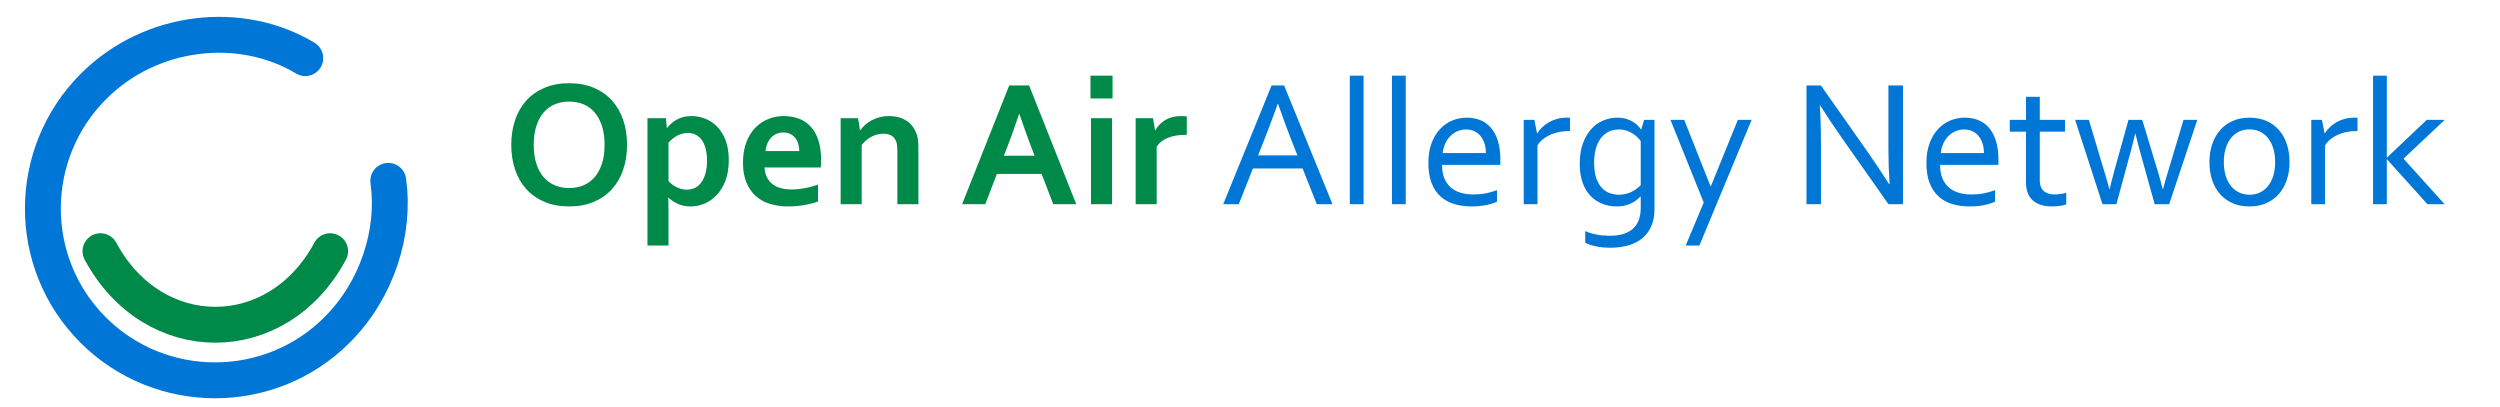
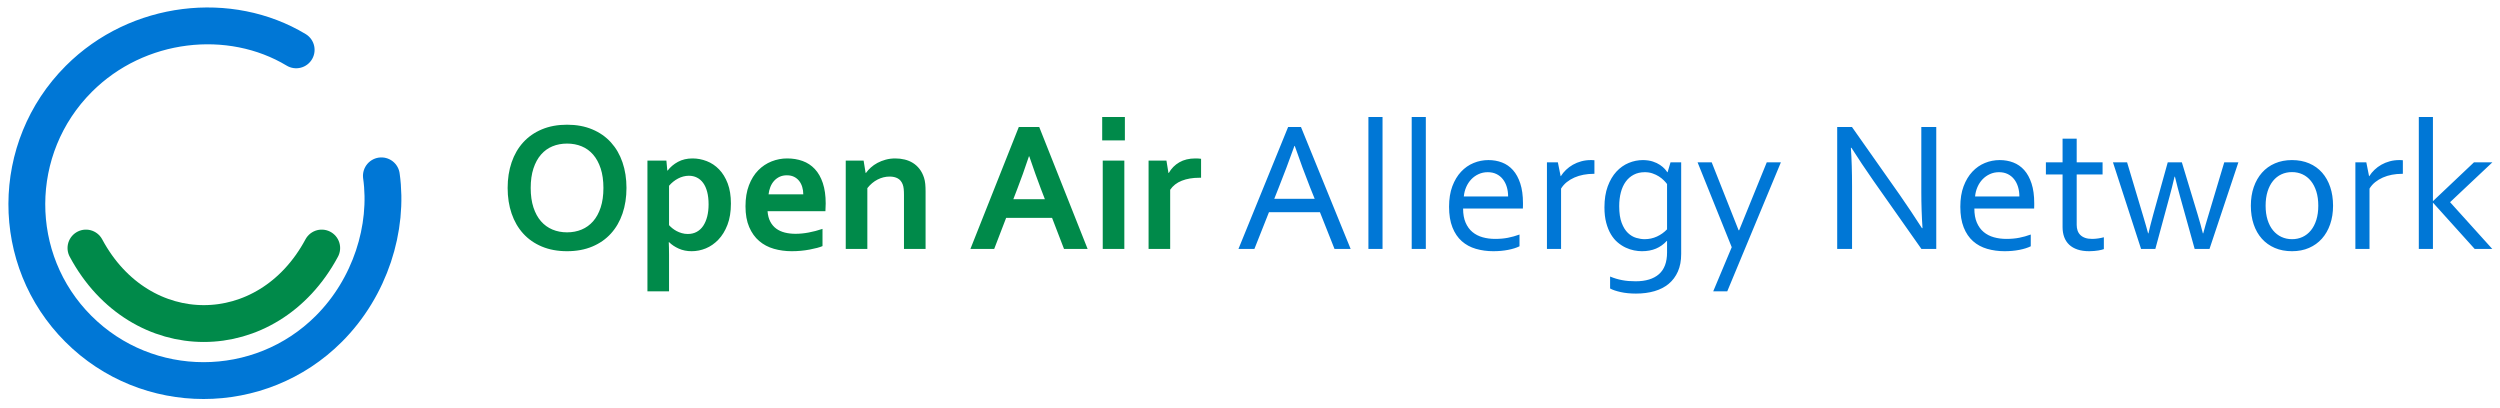
- <svg xmlns="http://www.w3.org/2000/svg" width="1045" height="170" viewBox="50 53 1045 170" role="img" aria-labelledby="title desc">
-   <path d="M 177.6 77.3 C 150.7 61.1 113.1 65.1 89.1 89.1 C 61 117.2 60.8 162.8 88.9 190.9 C 117 219 162.8 219 190.9 190.9 C 207.8 174 215.3 149.8 212.3 128.6" fill="none" stroke="#0077D6" stroke-width="15" stroke-linecap="round" stroke-linejoin="round" />
-   <path d="M 92 158 C 114 199 166 199 188 158" fill="none" stroke="#008A4A" stroke-width="15" stroke-linecap="round" stroke-linejoin="round" />
-   <path d="M 302.713 113.537 C 302.713 110.519 302.342 107.878 301.6 105.614 C 300.857 103.351 299.831 101.464 298.52 99.955 C 297.208 98.446 295.65 97.32 293.844 96.578 C 292.038 95.836 290.059 95.465 287.906 95.465 C 285.754 95.465 283.775 95.836 281.969 96.578 C 280.163 97.32 278.604 98.446 277.293 99.955 C 275.982 101.464 274.955 103.351 274.213 105.614 C 273.471 107.878 273.1 110.519 273.1 113.537 C 273.1 116.555 273.471 119.196 274.213 121.46 C 274.955 123.724 275.982 125.604 277.293 127.101 C 278.604 128.597 280.163 129.723 281.969 130.478 C 283.775 131.232 285.754 131.609 287.906 131.609 C 290.059 131.609 292.038 131.232 293.844 130.478 C 295.65 129.723 297.208 128.597 298.52 127.101 C 299.831 125.604 300.857 123.724 301.6 121.46 C 302.342 119.196 302.713 116.555 302.713 113.537 Z M 312.102 113.537 C 312.102 117.322 311.564 120.792 310.487 123.946 C 309.411 127.101 307.84 129.816 305.774 132.092 C 303.709 134.368 301.173 136.137 298.167 137.398 C 295.161 138.66 291.741 139.291 287.906 139.291 C 284.072 139.291 280.651 138.66 277.646 137.398 C 274.64 136.137 272.104 134.368 270.038 132.092 C 267.972 129.816 266.401 127.101 265.325 123.946 C 264.249 120.792 263.711 117.322 263.711 113.537 C 263.711 109.752 264.249 106.282 265.325 103.128 C 266.401 99.974 267.972 97.258 270.038 94.982 C 272.104 92.706 274.64 90.938 277.646 89.676 C 280.651 88.414 284.072 87.783 287.906 87.783 C 291.741 87.783 295.161 88.414 298.167 89.676 C 301.173 90.938 303.709 92.706 305.774 94.982 C 307.84 97.258 309.411 99.974 310.487 103.128 C 311.564 106.282 312.102 109.752 312.102 113.537 Z M 337.484 108.565 C 335.951 108.589 334.491 108.967 333.106 109.696 C 331.72 110.426 330.496 111.41 329.432 112.647 L 329.432 128.678 C 329.803 129.098 330.248 129.519 330.768 129.94 C 331.287 130.36 331.869 130.744 332.512 131.09 C 333.155 131.436 333.866 131.721 334.646 131.943 C 335.425 132.166 336.235 132.277 337.076 132.277 C 338.437 132.277 339.649 131.987 340.713 131.405 C 341.777 130.824 342.661 130.001 343.366 128.938 C 344.071 127.874 344.609 126.606 344.981 125.134 C 345.352 123.662 345.537 122.023 345.537 120.217 C 345.537 118.287 345.345 116.593 344.962 115.133 C 344.579 113.673 344.034 112.461 343.329 111.496 C 342.624 110.531 341.777 109.801 340.787 109.307 C 339.798 108.812 338.697 108.565 337.484 108.565 Z M 338.635 139.291 C 336.705 139.291 334.955 138.939 333.384 138.233 C 331.813 137.528 330.508 136.656 329.469 135.617 L 329.32 135.617 C 329.345 136.112 329.37 136.811 329.395 137.714 C 329.419 138.617 329.432 139.6 329.432 140.664 L 329.432 155.619 L 320.637 155.619 L 320.637 102.404 L 328.356 102.404 L 328.727 106.449 L 328.875 106.449 C 329.964 105.014 331.361 103.833 333.068 102.905 C 334.775 101.978 336.755 101.514 339.006 101.514 C 340.96 101.514 342.884 101.879 344.776 102.608 C 346.669 103.338 348.345 104.458 349.805 105.967 C 351.264 107.476 352.433 109.381 353.312 111.682 C 354.19 113.982 354.629 116.716 354.629 119.883 C 354.629 123.223 354.159 126.111 353.219 128.548 C 352.279 130.985 351.042 133.001 349.508 134.597 C 347.974 136.192 346.273 137.374 344.405 138.141 C 342.537 138.908 340.614 139.291 338.635 139.291 Z M 380.94 132.203 C 382.647 132.203 384.428 132.03 386.283 131.684 C 388.139 131.337 390.019 130.843 391.924 130.199 L 391.924 137.213 C 390.786 137.708 389.042 138.178 386.691 138.623 C 384.341 139.068 381.904 139.291 379.381 139.291 C 376.833 139.291 374.414 138.963 372.126 138.308 C 369.838 137.652 367.84 136.594 366.133 135.135 C 364.426 133.675 363.071 131.783 362.069 129.457 C 361.067 127.132 360.566 124.311 360.566 120.996 C 360.566 117.731 361.037 114.873 361.977 112.424 C 362.917 109.975 364.178 107.946 365.762 106.338 C 367.345 104.73 369.157 103.524 371.198 102.72 C 373.239 101.916 375.348 101.514 377.525 101.514 C 379.801 101.514 381.898 101.86 383.815 102.553 C 385.733 103.245 387.39 104.334 388.788 105.818 C 390.186 107.303 391.274 109.214 392.054 111.552 C 392.833 113.89 393.223 116.654 393.223 119.846 C 393.198 121.083 393.161 122.134 393.111 123 L 369.547 123 C 369.671 124.658 370.042 126.074 370.66 127.249 C 371.279 128.424 372.089 129.377 373.091 130.106 C 374.093 130.836 375.262 131.368 376.598 131.702 C 377.934 132.036 379.381 132.203 380.94 132.203 Z M 377.414 108.379 C 376.301 108.379 375.311 108.583 374.445 108.991 C 373.579 109.399 372.831 109.956 372.2 110.661 C 371.569 111.366 371.068 112.189 370.697 113.129 C 370.326 114.069 370.079 115.071 369.955 116.135 L 384.094 116.135 C 384.094 115.071 383.952 114.069 383.667 113.129 C 383.383 112.189 382.962 111.366 382.405 110.661 C 381.849 109.956 381.156 109.399 380.327 108.991 C 379.498 108.583 378.527 108.379 377.414 108.379 Z M 409.477 107.414 L 409.625 107.414 C 410.145 106.672 410.8 105.942 411.592 105.225 C 412.384 104.507 413.287 103.876 414.301 103.332 C 415.315 102.788 416.435 102.349 417.659 102.015 C 418.884 101.681 420.189 101.514 421.574 101.514 C 422.885 101.514 424.153 101.662 425.378 101.959 C 426.603 102.256 427.722 102.72 428.736 103.351 C 429.751 103.981 430.648 104.798 431.427 105.8 C 432.206 106.802 432.818 107.995 433.264 109.381 C 433.511 110.148 433.678 110.983 433.765 111.886 C 433.851 112.789 433.895 113.834 433.895 115.022 L 433.895 138.363 L 425.1 138.363 L 425.1 116.395 C 425.1 115.43 425.063 114.601 424.988 113.908 C 424.914 113.216 424.778 112.609 424.58 112.09 C 424.135 110.952 423.461 110.135 422.558 109.641 C 421.655 109.146 420.56 108.898 419.273 108.898 C 417.566 108.898 415.927 109.301 414.356 110.105 C 412.786 110.909 411.394 112.078 410.182 113.611 L 410.182 138.363 L 401.387 138.363 L 401.387 102.404 L 408.66 102.404 Z M 485.4 125.709 L 466.702 125.709 L 461.838 138.363 L 452.152 138.363 L 471.857 88.711 L 480.17 88.711 L 499.875 138.363 L 490.264 138.363 Z M 475.977 100.66 C 474.241 105.854 472.692 110.195 471.331 113.683 L 469.634 118.102 L 482.468 118.102 L 480.771 113.683 C 479.425 110.164 477.877 105.823 476.125 100.66 Z M 506.035 102.404 L 514.83 102.404 L 514.83 138.363 L 506.035 138.363 Z M 505.813 84.629 L 515.053 84.629 L 515.053 94.166 L 505.813 94.166 Z M 546.076 109.381 L 545.334 109.381 C 542.637 109.381 540.269 109.783 538.228 110.587 C 536.187 111.391 534.609 112.622 533.496 114.279 L 533.496 138.363 L 524.701 138.363 L 524.701 102.404 L 531.975 102.404 L 532.791 107.414 L 532.94 107.414 C 533.979 105.583 535.407 104.142 537.226 103.091 C 539.044 102.039 541.227 101.514 543.775 101.514 C 544.666 101.514 545.433 101.563 546.076 101.662 Z" fill="#008A4A" fill-rule="nonzero" />
-   <path d="M 561.299 138.363 L 581.523 88.711 L 586.756 88.711 L 606.981 138.363 L 600.412 138.363 L 594.483 123.408 L 573.722 123.408 L 567.793 138.363 Z M 584.084 96.43 C 581.869 102.61 579.754 108.225 577.738 113.277 L 575.882 117.953 L 592.339 117.953 L 590.456 113.281 C 588.419 108.139 586.344 102.522 584.232 96.43 Z M 614.217 138.363 L 614.217 84.629 L 619.969 84.629 L 619.969 138.363 Z M 631.844 138.363 L 631.844 84.629 L 637.596 84.629 L 637.596 138.363 Z M 662.802 107.117 C 661.474 107.117 660.241 107.377 659.101 107.897 C 657.961 108.416 656.966 109.121 656.114 110.012 C 655.262 110.902 654.573 111.948 654.047 113.148 C 653.521 114.347 653.196 115.628 653.07 116.988 L 671.106 116.988 C 671.106 115.603 670.924 114.31 670.561 113.11 C 670.198 111.911 669.665 110.865 668.964 109.975 C 668.263 109.084 667.398 108.385 666.371 107.878 C 665.344 107.371 664.154 107.117 662.802 107.117 Z M 665.836 134.281 C 667.741 134.281 669.479 134.127 671.05 133.817 C 672.621 133.508 674.186 133.069 675.744 132.5 L 675.744 137.287 C 674.482 137.906 672.924 138.394 671.068 138.753 C 669.213 139.112 667.221 139.291 665.094 139.291 C 662.57 139.291 660.202 138.969 657.987 138.326 C 655.773 137.683 653.856 136.644 652.237 135.209 C 650.618 133.774 649.35 131.9 648.434 129.587 C 647.517 127.274 647.059 124.484 647.059 121.219 C 647.059 118.003 647.503 115.213 648.391 112.851 C 649.28 110.488 650.464 108.515 651.945 106.932 C 653.426 105.348 655.129 104.161 657.054 103.369 C 658.978 102.578 660.99 102.182 663.088 102.182 C 665.062 102.182 666.906 102.509 668.622 103.165 C 670.337 103.821 671.824 104.854 673.082 106.264 C 674.341 107.674 675.334 109.492 676.062 111.719 C 676.79 113.945 677.154 116.617 677.154 119.734 C 677.154 120.031 677.154 120.285 677.154 120.495 C 677.154 120.705 677.142 121.182 677.117 121.924 L 652.773 121.924 C 652.773 124.175 653.114 126.086 653.794 127.657 C 654.474 129.228 655.402 130.502 656.577 131.48 C 657.752 132.457 659.132 133.168 660.715 133.613 C 662.298 134.059 664.005 134.281 665.836 134.281 Z M 706.248 107.785 L 705.803 107.785 C 704.442 107.785 703.106 107.909 701.795 108.156 C 700.484 108.404 699.253 108.781 698.103 109.288 C 696.952 109.795 695.913 110.42 694.985 111.162 C 694.058 111.904 693.285 112.783 692.666 113.797 L 692.666 138.363 L 686.914 138.363 L 686.914 103.109 L 691.367 103.109 L 692.481 108.713 L 692.592 108.713 C 693.161 107.798 693.86 106.944 694.689 106.152 C 695.517 105.361 696.451 104.668 697.49 104.074 C 698.529 103.481 699.667 103.017 700.904 102.683 C 702.141 102.349 703.44 102.182 704.801 102.182 C 705.048 102.182 705.302 102.188 705.562 102.2 C 705.821 102.213 706.05 102.231 706.248 102.256 Z M 716.342 120.959 C 716.342 123.73 716.676 125.994 717.344 127.75 C 718.012 129.507 718.859 130.873 719.886 131.851 C 720.912 132.828 722.032 133.496 723.244 133.855 C 724.456 134.213 725.607 134.393 726.695 134.393 C 728.477 134.393 730.147 134.034 731.705 133.316 C 733.264 132.599 734.637 131.622 735.824 130.385 L 735.824 111.941 C 735.503 111.496 735.057 110.989 734.488 110.42 C 733.919 109.851 733.258 109.325 732.503 108.843 C 731.748 108.36 730.889 107.952 729.924 107.618 C 728.959 107.284 727.908 107.117 726.77 107.117 C 725.063 107.117 723.56 107.457 722.261 108.138 C 720.962 108.818 719.873 109.764 718.995 110.977 C 718.117 112.189 717.455 113.642 717.01 115.337 C 716.565 117.032 716.342 118.906 716.342 120.959 Z M 726.027 102.182 C 727.561 102.206 728.897 102.404 730.035 102.775 C 731.173 103.147 732.15 103.61 732.967 104.167 C 733.783 104.724 734.433 105.274 734.915 105.818 C 735.398 106.363 735.725 106.796 735.898 107.117 L 736.047 107.117 L 737.234 103.109 L 741.576 103.109 L 741.576 140.441 C 741.576 143.163 741.131 145.532 740.24 147.548 C 739.35 149.564 738.1 151.24 736.492 152.576 C 734.884 153.912 732.948 154.908 730.685 155.564 C 728.421 156.219 725.916 156.547 723.17 156.547 C 720.844 156.547 718.766 156.343 716.936 155.935 C 715.105 155.526 713.67 155.038 712.631 154.469 L 712.631 149.607 C 713.472 149.954 714.288 150.245 715.08 150.48 C 715.872 150.715 716.688 150.912 717.529 151.073 C 718.37 151.234 719.23 151.352 720.108 151.426 C 720.987 151.5 721.958 151.537 723.022 151.537 C 727.153 151.537 730.32 150.572 732.522 148.643 C 734.723 146.713 735.824 143.769 735.824 139.811 L 735.824 135.098 L 735.713 135.098 C 734.451 136.483 732.985 137.528 731.315 138.233 C 729.646 138.939 727.734 139.291 725.582 139.291 C 724.593 139.291 723.529 139.18 722.391 138.957 C 721.253 138.734 720.115 138.357 718.977 137.825 C 717.839 137.293 716.75 136.588 715.711 135.71 C 714.672 134.832 713.757 133.731 712.965 132.407 C 712.173 131.084 711.536 129.519 711.054 127.713 C 710.571 125.907 710.33 123.816 710.33 121.441 C 710.33 118.151 710.775 115.3 711.666 112.888 C 712.557 110.476 713.732 108.478 715.191 106.895 C 716.651 105.311 718.321 104.13 720.201 103.351 C 722.081 102.571 724.023 102.182 726.027 102.182 Z M 748.256 103.109 L 754.008 103.109 L 764.957 130.756 L 765.183 130.756 L 776.422 103.109 L 782.174 103.109 L 760.343 155.619 L 754.628 155.619 L 762.161 137.658 Z M 830.602 116.395 C 833.645 120.773 836.65 125.276 839.619 129.902 L 839.842 129.902 C 839.52 125.078 839.359 120.155 839.359 115.133 L 839.359 88.711 L 845.445 88.711 L 845.445 138.363 L 839.397 138.363 L 819.914 110.68 C 816.55 105.856 813.544 101.353 810.897 97.172 L 810.674 97.172 C 810.995 101.699 811.156 106.981 811.156 113.018 L 811.156 138.363 L 805.107 138.363 L 805.107 88.711 L 811.119 88.711 Z M 870.985 107.117 C 869.658 107.117 868.424 107.377 867.285 107.897 C 866.145 108.416 865.149 109.121 864.298 110.012 C 863.446 110.902 862.757 111.948 862.231 113.148 C 861.705 114.347 861.379 115.628 861.254 116.988 L 879.289 116.988 C 879.289 115.603 879.108 114.31 878.744 113.11 C 878.381 111.911 877.849 110.865 877.148 109.975 C 876.446 109.084 875.582 108.385 874.555 107.878 C 873.528 107.371 872.338 107.117 870.985 107.117 Z M 874.02 134.281 C 875.925 134.281 877.662 134.127 879.233 133.817 C 880.804 133.508 882.369 133.069 883.928 132.5 L 883.928 137.287 C 882.666 137.906 881.107 138.394 879.252 138.753 C 877.397 139.112 875.405 139.291 873.277 139.291 C 870.754 139.291 868.385 138.969 866.171 138.326 C 863.957 137.683 862.04 136.644 860.421 135.209 C 858.802 133.774 857.534 131.9 856.617 129.587 C 855.701 127.274 855.242 124.484 855.242 121.219 C 855.242 118.003 855.687 115.213 856.575 112.851 C 857.463 110.488 858.648 108.515 860.129 106.932 C 861.609 105.348 863.312 104.161 865.237 103.369 C 867.162 102.578 869.173 102.182 871.271 102.182 C 873.245 102.182 875.09 102.509 876.805 103.165 C 878.52 103.821 880.007 104.854 881.266 106.264 C 882.524 107.674 883.518 109.492 884.246 111.719 C 884.974 113.945 885.338 116.617 885.338 119.734 C 885.338 120.031 885.338 120.285 885.338 120.495 C 885.338 120.705 885.326 121.182 885.301 121.924 L 860.957 121.924 C 860.957 124.175 861.297 126.086 861.978 127.657 C 862.658 129.228 863.586 130.502 864.761 131.48 C 865.936 132.457 867.315 133.168 868.898 133.613 C 870.482 134.059 872.189 134.281 874.02 134.281 Z M 913.69 138.438 C 913.195 138.635 912.44 138.821 911.426 138.994 C 910.411 139.167 909.199 139.266 907.789 139.291 C 905.934 139.291 904.326 139.062 902.965 138.605 C 901.604 138.147 900.472 137.491 899.569 136.638 C 898.666 135.784 897.992 134.751 897.547 133.539 C 897.102 132.327 896.879 130.979 896.879 129.494 L 896.879 108.045 L 890.088 108.045 L 890.088 103.109 L 896.879 103.109 L 896.879 93.461 L 902.631 93.461 L 902.631 103.109 L 913.17 103.109 L 913.17 108.045 L 902.631 108.045 L 902.631 128.604 C 902.631 129.42 902.748 130.175 902.983 130.867 C 903.218 131.56 903.59 132.16 904.097 132.667 C 904.604 133.174 905.253 133.57 906.045 133.855 C 906.837 134.139 907.789 134.281 908.902 134.281 C 909.669 134.281 910.48 134.219 911.333 134.096 C 912.187 133.972 912.972 133.811 913.69 133.613 Z M 942.48 108.936 C 941.724 112.176 941.017 114.972 940.36 117.322 L 934.656 138.363 L 928.843 138.363 L 917.4 103.109 L 923.152 103.109 L 929.722 125.078 C 930.593 127.973 931.253 130.286 931.701 132.018 L 931.849 132.018 C 932.244 130.236 932.899 127.663 933.813 124.299 L 939.703 103.109 L 945.455 103.109 L 951.87 124.299 C 952.731 127.169 953.444 129.742 954.009 132.018 L 954.158 132.018 C 954.756 129.742 955.416 127.428 956.137 125.078 L 962.711 103.109 L 968.463 103.109 L 956.71 138.363 L 950.666 138.363 L 944.808 117.322 C 944.107 114.824 943.381 112.028 942.63 108.936 Z M 1001.008 120.773 C 1001.008 118.596 1000.742 116.661 1000.21 114.966 C 999.678 113.271 998.936 111.836 997.983 110.661 C 997.031 109.486 995.899 108.595 994.588 107.989 C 993.277 107.383 991.842 107.08 990.283 107.08 C 988.725 107.08 987.29 107.383 985.979 107.989 C 984.667 108.595 983.536 109.486 982.583 110.661 C 981.631 111.836 980.888 113.271 980.356 114.966 C 979.825 116.661 979.559 118.596 979.559 120.773 C 979.559 122.926 979.825 124.849 980.356 126.544 C 980.888 128.239 981.637 129.667 982.602 130.83 C 983.566 131.993 984.704 132.877 986.016 133.483 C 987.327 134.09 988.762 134.393 990.32 134.393 C 991.879 134.393 993.308 134.09 994.606 133.483 C 995.905 132.877 997.031 131.993 997.983 130.83 C 998.936 129.667 999.678 128.239 1000.21 126.544 C 1000.742 124.849 1001.008 122.926 1001.008 120.773 Z M 1007.02 120.773 C 1007.02 123.544 1006.624 126.068 1005.832 128.344 C 1005.04 130.62 1003.921 132.568 1002.474 134.189 C 1001.026 135.809 999.276 137.065 997.223 137.955 C 995.169 138.846 992.869 139.291 990.32 139.291 C 987.698 139.291 985.354 138.846 983.288 137.955 C 981.222 137.065 979.466 135.809 978.019 134.189 C 976.571 132.568 975.464 130.62 974.697 128.344 C 973.93 126.068 973.547 123.544 973.547 120.773 C 973.547 117.978 973.943 115.442 974.734 113.166 C 975.526 110.89 976.646 108.936 978.093 107.303 C 979.54 105.67 981.297 104.408 983.362 103.518 C 985.428 102.627 987.735 102.182 990.283 102.182 C 992.881 102.182 995.219 102.627 997.297 103.518 C 999.375 104.408 1001.132 105.67 1002.566 107.303 C 1004.001 108.936 1005.102 110.89 1005.869 113.166 C 1006.636 115.442 1007.02 117.978 1007.02 120.773 Z M 1035.445 107.785 L 1035 107.785 C 1033.639 107.785 1032.303 107.909 1030.992 108.156 C 1029.681 108.404 1028.45 108.781 1027.3 109.288 C 1026.149 109.795 1025.11 110.42 1024.183 111.162 C 1023.255 111.904 1022.482 112.783 1021.863 113.797 L 1021.863 138.363 L 1016.111 138.363 L 1016.111 103.109 L 1020.564 103.109 L 1021.678 108.713 L 1021.789 108.713 C 1022.358 107.798 1023.057 106.944 1023.886 106.152 C 1024.714 105.361 1025.648 104.668 1026.688 104.074 C 1027.727 103.481 1028.865 103.017 1030.102 102.683 C 1031.339 102.349 1032.637 102.182 1033.998 102.182 C 1034.245 102.182 1034.499 102.188 1034.759 102.2 C 1035.019 102.213 1035.247 102.231 1035.445 102.256 Z M 1064.391 103.109 L 1071.887 103.109 L 1054.668 119.326 L 1071.85 138.363 L 1064.688 138.363 L 1047.766 119.586 L 1047.691 119.586 L 1047.691 138.363 L 1041.939 138.363 L 1041.939 84.629 L 1047.691 84.629 L 1047.691 118.844 L 1047.766 118.844 Z" fill="#0077D6" fill-rule="nonzero" />
+ <svg xmlns="http://www.w3.org/2000/svg" width="1018" height="166" viewBox="77 57 1018 166" role="img" aria-labelledby="title desc">
+   <g transform="translate(20 0)">
+     <path d="M 177.6 77.3 C 150.7 61.1 113.1 65.1 89.1 89.1 C 61 117.2 60.8 162.8 88.9 190.9 C 117 219 162.8 219 190.9 190.9 C 207.8 174 215.3 149.8 212.3 128.6" fill="none" stroke="#0077D6" stroke-width="15" stroke-linecap="round" stroke-linejoin="round" />
+     <path d="M 92 158 C 114 199 166 199 188 158" fill="none" stroke="#008A4A" stroke-width="15" stroke-linecap="round" stroke-linejoin="round" />
+     <path d="M 302.713 133.537 C 302.713 130.519 302.342 127.878 301.6 125.614 C 300.857 123.351 299.831 121.464 298.52 119.955 C 297.208 118.446 295.65 117.32 293.844 116.578 C 292.038 115.836 290.059 115.465 287.906 115.465 C 285.754 115.465 283.775 115.836 281.969 116.578 C 280.163 117.32 278.604 118.446 277.293 119.955 C 275.982 121.464 274.955 123.351 274.213 125.614 C 273.471 127.878 273.1 130.519 273.1 133.537 C 273.1 136.555 273.471 139.196 274.213 141.46 C 274.955 143.724 275.982 145.604 277.293 147.101 C 278.604 148.597 280.163 149.723 281.969 150.478 C 283.775 151.232 285.754 151.609 287.906 151.609 C 290.059 151.609 292.038 151.232 293.844 150.478 C 295.65 149.723 297.208 148.597 298.52 147.101 C 299.831 145.604 300.857 143.724 301.6 141.46 C 302.342 139.196 302.713 136.555 302.713 133.537 Z M 312.102 133.537 C 312.102 137.322 311.564 140.792 310.487 143.946 C 309.411 147.101 307.84 149.816 305.774 152.092 C 303.709 154.368 301.173 156.137 298.167 157.398 C 295.161 158.66 291.741 159.291 287.906 159.291 C 284.072 159.291 280.651 158.66 277.646 157.398 C 274.64 156.137 272.104 154.368 270.038 152.092 C 267.972 149.816 266.401 147.101 265.325 143.946 C 264.249 140.792 263.711 137.322 263.711 133.537 C 263.711 129.752 264.249 126.282 265.325 123.128 C 266.401 119.974 267.972 117.259 270.038 114.982 C 272.104 112.706 274.64 110.938 277.646 109.676 C 280.651 108.414 284.072 107.783 287.906 107.783 C 291.741 107.783 295.161 108.414 298.167 109.676 C 301.173 110.938 303.709 112.706 305.774 114.982 C 307.84 117.259 309.411 119.974 310.487 123.128 C 311.564 126.282 312.102 129.752 312.102 133.537 Z M 337.484 128.565 C 335.951 128.589 334.491 128.967 333.106 129.696 C 331.72 130.426 330.496 131.41 329.432 132.647 L 329.432 148.678 C 329.803 149.098 330.248 149.519 330.768 149.94 C 331.287 150.36 331.869 150.744 332.512 151.09 C 333.155 151.436 333.866 151.721 334.646 151.943 C 335.425 152.166 336.235 152.277 337.076 152.277 C 338.437 152.277 339.649 151.987 340.713 151.405 C 341.777 150.824 342.661 150.001 343.366 148.938 C 344.071 147.874 344.609 146.606 344.981 145.134 C 345.352 143.662 345.537 142.023 345.537 140.217 C 345.537 138.287 345.345 136.593 344.962 135.133 C 344.579 133.673 344.034 132.461 343.329 131.496 C 342.624 130.531 341.777 129.801 340.787 129.307 C 339.798 128.812 338.697 128.565 337.484 128.565 Z M 338.635 159.291 C 336.705 159.291 334.955 158.939 333.384 158.233 C 331.813 157.528 330.508 156.656 329.469 155.617 L 329.32 155.617 C 329.345 156.112 329.37 156.811 329.395 157.714 C 329.419 158.617 329.432 159.6 329.432 160.664 L 329.432 175.619 L 320.637 175.619 L 320.637 122.404 L 328.356 122.404 L 328.727 126.449 L 328.875 126.449 C 329.964 125.014 331.361 123.833 333.068 122.905 C 334.775 121.978 336.755 121.514 339.006 121.514 C 340.96 121.514 342.884 121.879 344.776 122.608 C 346.669 123.338 348.345 124.458 349.805 125.967 C 351.264 127.476 352.433 129.381 353.312 131.682 C 354.19 133.982 354.629 136.716 354.629 139.883 C 354.629 143.223 354.159 146.111 353.219 148.548 C 352.279 150.985 351.042 153.001 349.508 154.597 C 347.974 156.192 346.273 157.374 344.405 158.141 C 342.537 158.908 340.614 159.291 338.635 159.291 Z M 380.94 152.203 C 382.647 152.203 384.428 152.03 386.283 151.684 C 388.139 151.337 390.019 150.843 391.924 150.199 L 391.924 157.213 C 390.786 157.708 389.042 158.178 386.691 158.623 C 384.341 159.068 381.904 159.291 379.381 159.291 C 376.833 159.291 374.414 158.963 372.126 158.308 C 369.838 157.652 367.84 156.594 366.133 155.135 C 364.426 153.675 363.071 151.783 362.069 149.457 C 361.067 147.132 360.566 144.311 360.566 140.996 C 360.566 137.731 361.037 134.873 361.977 132.424 C 362.917 129.975 364.178 127.946 365.762 126.338 C 367.345 124.73 369.157 123.524 371.198 122.72 C 373.239 121.916 375.348 121.514 377.525 121.514 C 379.801 121.514 381.898 121.86 383.815 122.553 C 385.733 123.245 387.39 124.334 388.788 125.818 C 390.186 127.303 391.274 129.214 392.054 131.552 C 392.833 133.89 393.223 136.654 393.223 139.846 C 393.198 141.083 393.161 142.134 393.111 143 L 369.547 143 C 369.671 144.658 370.042 146.074 370.66 147.249 C 371.279 148.424 372.089 149.377 373.091 150.106 C 374.093 150.836 375.262 151.368 376.598 151.702 C 377.934 152.036 379.381 152.203 380.94 152.203 Z M 377.414 128.379 C 376.301 128.379 375.311 128.583 374.445 128.991 C 373.579 129.399 372.831 129.956 372.2 130.661 C 371.569 131.366 371.068 132.189 370.697 133.129 C 370.326 134.069 370.079 135.071 369.955 136.135 L 384.094 136.135 C 384.094 135.071 383.952 134.069 383.667 133.129 C 383.383 132.189 382.962 131.366 382.405 130.661 C 381.849 129.956 381.156 129.399 380.327 128.991 C 379.498 128.583 378.527 128.379 377.414 128.379 Z M 409.477 127.414 L 409.625 127.414 C 410.145 126.672 410.8 125.942 411.592 125.225 C 412.384 124.507 413.287 123.876 414.301 123.332 C 415.315 122.788 416.435 122.349 417.659 122.015 C 418.884 121.681 420.189 121.514 421.574 121.514 C 422.885 121.514 424.153 121.662 425.378 121.959 C 426.603 122.256 427.722 122.72 428.736 123.351 C 429.751 123.981 430.648 124.798 431.427 125.8 C 432.206 126.802 432.818 127.995 433.264 129.381 C 433.511 130.148 433.678 130.983 433.765 131.886 C 433.851 132.789 433.895 133.834 433.895 135.022 L 433.895 158.363 L 425.1 158.363 L 425.1 136.395 C 425.1 135.43 425.063 134.601 424.988 133.908 C 424.914 133.216 424.778 132.609 424.58 132.09 C 424.135 130.952 423.461 130.135 422.558 129.641 C 421.655 129.146 420.56 128.898 419.273 128.898 C 417.566 128.898 415.927 129.301 414.356 130.105 C 412.786 130.909 411.394 132.078 410.182 133.611 L 410.182 158.363 L 401.387 158.363 L 401.387 122.404 L 408.66 122.404 Z M 485.4 145.709 L 466.702 145.709 L 461.838 158.363 L 452.152 158.363 L 471.857 108.711 L 480.17 108.711 L 499.875 158.363 L 490.264 158.363 Z M 475.977 120.66 C 474.241 125.854 472.692 130.195 471.331 133.683 L 469.634 138.102 L 482.468 138.102 L 480.771 133.683 C 479.425 130.164 477.877 125.823 476.125 120.66 Z M 506.035 122.404 L 514.83 122.404 L 514.83 158.363 L 506.035 158.363 Z M 505.813 104.629 L 515.053 104.629 L 515.053 114.166 L 505.813 114.166 Z M 546.076 129.381 L 545.334 129.381 C 542.637 129.381 540.269 129.783 538.228 130.587 C 536.187 131.391 534.609 132.622 533.496 134.279 L 533.496 158.363 L 524.701 158.363 L 524.701 122.404 L 531.975 122.404 L 532.791 127.414 L 532.94 127.414 C 533.979 125.583 535.407 124.142 537.226 123.091 C 539.044 122.039 541.227 121.514 543.775 121.514 C 544.666 121.514 545.433 121.563 546.076 121.662 Z" fill="#008A4A" fill-rule="nonzero" />
+     <path d="M 561.299 158.363 L 581.523 108.711 L 586.756 108.711 L 606.981 158.363 L 600.412 158.363 L 594.483 143.408 L 573.722 143.408 L 567.793 158.363 Z M 584.084 116.43 C 581.869 122.61 579.754 128.225 577.738 133.277 L 575.882 137.953 L 592.339 137.953 L 590.456 133.281 C 588.419 128.139 586.344 122.522 584.232 116.43 Z M 614.217 158.363 L 614.217 104.629 L 619.969 104.629 L 619.969 158.363 Z M 631.844 158.363 L 631.844 104.629 L 637.596 104.629 L 637.596 158.363 Z M 662.802 127.117 C 661.474 127.117 660.241 127.377 659.101 127.897 C 657.961 128.416 656.966 129.121 656.114 130.012 C 655.262 130.902 654.573 131.948 654.047 133.148 C 653.521 134.347 653.196 135.628 653.07 136.988 L 671.106 136.988 C 671.106 135.603 670.924 134.31 670.561 133.11 C 670.198 131.911 669.665 130.865 668.964 129.975 C 668.263 129.084 667.398 128.385 666.371 127.878 C 665.344 127.371 664.154 127.117 662.802 127.117 Z M 665.836 154.281 C 667.741 154.281 669.479 154.127 671.05 153.817 C 672.621 153.508 674.186 153.069 675.744 152.5 L 675.744 157.287 C 674.482 157.906 672.924 158.394 671.068 158.753 C 669.213 159.112 667.221 159.291 665.094 159.291 C 662.57 159.291 660.202 158.969 657.987 158.326 C 655.773 157.683 653.856 156.644 652.237 155.209 C 650.618 153.774 649.35 151.9 648.434 149.587 C 647.517 147.274 647.059 144.484 647.059 141.219 C 647.059 138.003 647.503 135.213 648.391 132.851 C 649.28 130.488 650.464 128.515 651.945 126.932 C 653.426 125.348 655.129 124.161 657.054 123.369 C 658.978 122.578 660.99 122.182 663.088 122.182 C 665.062 122.182 666.906 122.509 668.622 123.165 C 670.337 123.821 671.824 124.854 673.082 126.264 C 674.341 127.674 675.334 129.492 676.062 131.719 C 676.79 133.945 677.154 136.617 677.154 139.734 C 677.154 140.031 677.154 140.285 677.154 140.495 C 677.154 140.705 677.142 141.182 677.117 141.924 L 652.773 141.924 C 652.773 144.175 653.114 146.086 653.794 147.657 C 654.474 149.228 655.402 150.502 656.577 151.48 C 657.752 152.457 659.132 153.168 660.715 153.613 C 662.298 154.059 664.005 154.281 665.836 154.281 Z M 706.248 127.785 L 705.803 127.785 C 704.442 127.785 703.106 127.909 701.795 128.156 C 700.484 128.404 699.253 128.781 698.103 129.288 C 696.952 129.795 695.913 130.42 694.985 131.162 C 694.058 131.904 693.285 132.783 692.666 133.797 L 692.666 158.363 L 686.914 158.363 L 686.914 123.109 L 691.367 123.109 L 692.481 128.713 L 692.592 128.713 C 693.161 127.798 693.86 126.944 694.689 126.152 C 695.517 125.361 696.451 124.668 697.49 124.074 C 698.529 123.481 699.667 123.017 700.904 122.683 C 702.141 122.349 703.44 122.182 704.801 122.182 C 705.048 122.182 705.302 122.188 705.562 122.2 C 705.821 122.213 706.05 122.231 706.248 122.256 Z M 716.342 140.959 C 716.342 143.73 716.676 145.994 717.344 147.75 C 718.012 149.507 718.859 150.873 719.886 151.851 C 720.912 152.828 722.032 153.496 723.244 153.855 C 724.456 154.213 725.607 154.393 726.695 154.393 C 728.477 154.393 730.147 154.034 731.705 153.316 C 733.264 152.599 734.637 151.622 735.824 150.385 L 735.824 131.941 C 735.503 131.496 735.057 130.989 734.488 130.42 C 733.919 129.851 733.258 129.325 732.503 128.843 C 731.748 128.36 730.889 127.952 729.924 127.618 C 728.959 127.284 727.908 127.117 726.77 127.117 C 725.063 127.117 723.56 127.457 722.261 128.138 C 720.962 128.818 719.873 129.764 718.995 130.977 C 718.117 132.189 717.455 133.642 717.01 135.337 C 716.565 137.032 716.342 138.906 716.342 140.959 Z M 726.027 122.182 C 727.561 122.206 728.897 122.404 730.035 122.775 C 731.173 123.147 732.15 123.61 732.967 124.167 C 733.783 124.724 734.433 125.274 734.915 125.818 C 735.398 126.363 735.725 126.796 735.898 127.117 L 736.047 127.117 L 737.234 123.109 L 741.576 123.109 L 741.576 160.441 C 741.576 163.163 741.131 165.532 740.24 167.548 C 739.35 169.564 738.1 171.24 736.492 172.576 C 734.884 173.912 732.948 174.908 730.685 175.564 C 728.421 176.219 725.916 176.547 723.17 176.547 C 720.844 176.547 718.766 176.343 716.936 175.935 C 715.105 175.526 713.67 175.038 712.631 174.469 L 712.631 169.607 C 713.472 169.954 714.288 170.245 715.08 170.48 C 715.872 170.715 716.688 170.912 717.529 171.073 C 718.37 171.234 719.23 171.352 720.108 171.426 C 720.987 171.5 721.958 171.537 723.022 171.537 C 727.153 171.537 730.32 170.572 732.522 168.643 C 734.723 166.713 735.824 163.769 735.824 159.811 L 735.824 155.098 L 735.713 155.098 C 734.451 156.483 732.985 157.528 731.315 158.233 C 729.646 158.939 727.734 159.291 725.582 159.291 C 724.593 159.291 723.529 159.18 722.391 158.957 C 721.253 158.734 720.115 158.357 718.977 157.825 C 717.839 157.293 716.75 156.588 715.711 155.71 C 714.672 154.832 713.757 153.731 712.965 152.407 C 712.173 151.084 711.536 149.519 711.054 147.713 C 710.571 145.907 710.33 143.816 710.33 141.441 C 710.33 138.151 710.775 135.3 711.666 132.888 C 712.557 130.476 713.732 128.478 715.191 126.895 C 716.651 125.311 718.321 124.13 720.201 123.351 C 722.081 122.571 724.023 122.182 726.027 122.182 Z M 748.256 123.109 L 754.008 123.109 L 764.957 150.756 L 765.183 150.756 L 776.422 123.109 L 782.174 123.109 L 760.343 175.619 L 754.628 175.619 L 762.161 157.658 Z M 830.602 136.395 C 833.645 140.773 836.65 145.276 839.619 149.902 L 839.842 149.902 C 839.52 145.078 839.359 140.155 839.359 135.133 L 839.359 108.711 L 845.445 108.711 L 845.445 158.363 L 839.397 158.363 L 819.914 130.68 C 816.55 125.856 813.544 121.353 810.897 117.172 L 810.674 117.172 C 810.995 121.699 811.156 126.981 811.156 133.018 L 811.156 158.363 L 805.107 158.363 L 805.107 108.711 L 811.119 108.711 Z M 870.985 127.117 C 869.658 127.117 868.424 127.377 867.285 127.897 C 866.145 128.416 865.149 129.121 864.298 130.012 C 863.446 130.902 862.757 131.948 862.231 133.148 C 861.705 134.347 861.379 135.628 861.254 136.988 L 879.289 136.988 C 879.289 135.603 879.108 134.31 878.744 133.11 C 878.381 131.911 877.849 130.865 877.148 129.975 C 876.446 129.084 875.582 128.385 874.555 127.878 C 873.528 127.371 872.338 127.117 870.985 127.117 Z M 874.02 154.281 C 875.925 154.281 877.662 154.127 879.233 153.817 C 880.804 153.508 882.369 153.069 883.928 152.5 L 883.928 157.287 C 882.666 157.906 881.107 158.394 879.252 158.753 C 877.397 159.112 875.405 159.291 873.277 159.291 C 870.754 159.291 868.385 158.969 866.171 158.326 C 863.957 157.683 862.04 156.644 860.421 155.209 C 858.802 153.774 857.534 151.9 856.617 149.587 C 855.701 147.274 855.242 144.484 855.242 141.219 C 855.242 138.003 855.687 135.213 856.575 132.851 C 857.463 130.488 858.648 128.515 860.129 126.932 C 861.609 125.348 863.312 124.161 865.237 123.369 C 867.162 122.578 869.173 122.182 871.271 122.182 C 873.245 122.182 875.09 122.509 876.805 123.165 C 878.52 123.821 880.007 124.854 881.266 126.264 C 882.524 127.674 883.518 129.492 884.246 131.719 C 884.974 133.945 885.338 136.617 885.338 139.734 C 885.338 140.031 885.338 140.285 885.338 140.495 C 885.338 140.705 885.326 141.182 885.301 141.924 L 860.957 141.924 C 860.957 144.175 861.297 146.086 861.978 147.657 C 862.658 149.228 863.586 150.502 864.761 151.48 C 865.936 152.457 867.315 153.168 868.898 153.613 C 870.482 154.059 872.189 154.281 874.02 154.281 Z M 913.69 158.438 C 913.195 158.635 912.44 158.821 911.426 158.994 C 910.411 159.167 909.199 159.266 907.789 159.291 C 905.934 159.291 904.326 159.062 902.965 158.605 C 901.604 158.147 900.472 157.491 899.569 156.638 C 898.666 155.784 897.992 154.751 897.547 153.539 C 897.102 152.327 896.879 150.979 896.879 149.494 L 896.879 128.045 L 890.088 128.045 L 890.088 123.109 L 896.879 123.109 L 896.879 113.461 L 902.631 113.461 L 902.631 123.109 L 913.17 123.109 L 913.17 128.045 L 902.631 128.045 L 902.631 148.604 C 902.631 149.42 902.748 150.175 902.983 150.867 C 903.218 151.56 903.59 152.16 904.097 152.667 C 904.604 153.174 905.253 153.57 906.045 153.855 C 906.837 154.139 907.789 154.281 908.902 154.281 C 909.669 154.281 910.48 154.219 911.333 154.096 C 912.187 153.972 912.972 153.811 913.69 153.613 Z M 942.48 128.936 C 941.724 132.176 941.017 134.972 940.36 137.322 L 934.656 158.363 L 928.843 158.363 L 917.4 123.109 L 923.152 123.109 L 929.722 145.078 C 930.593 147.973 931.253 150.286 931.701 152.018 L 931.849 152.018 C 932.244 150.236 932.899 147.663 933.813 144.299 L 939.703 123.109 L 945.455 123.109 L 951.87 144.299 C 952.731 147.169 953.444 149.742 954.009 152.018 L 954.158 152.018 C 954.756 149.742 955.416 147.428 956.137 145.078 L 962.711 123.109 L 968.463 123.109 L 956.71 158.363 L 950.666 158.363 L 944.808 137.322 C 944.107 134.824 943.381 132.028 942.63 128.936 Z M 1001.008 140.773 C 1001.008 138.596 1000.742 136.661 1000.21 134.966 C 999.678 133.271 998.936 131.836 997.983 130.661 C 997.031 129.486 995.899 128.595 994.588 127.989 C 993.277 127.383 991.842 127.08 990.283 127.08 C 988.725 127.08 987.29 127.383 985.979 127.989 C 984.667 128.595 983.536 129.486 982.583 130.661 C 981.631 131.836 980.888 133.271 980.356 134.966 C 979.825 136.661 979.559 138.596 979.559 140.773 C 979.559 142.926 979.825 144.849 980.356 146.544 C 980.888 148.239 981.637 149.667 982.602 150.83 C 983.566 151.993 984.704 152.877 986.016 153.483 C 987.327 154.09 988.762 154.393 990.32 154.393 C 991.879 154.393 993.308 154.09 994.606 153.483 C 995.905 152.877 997.031 151.993 997.983 150.83 C 998.936 149.667 999.678 148.239 1000.21 146.544 C 1000.742 144.849 1001.008 142.926 1001.008 140.773 Z M 1007.02 140.773 C 1007.02 143.544 1006.624 146.068 1005.832 148.344 C 1005.04 150.62 1003.921 152.568 1002.474 154.189 C 1001.026 155.809 999.276 157.065 997.223 157.955 C 995.169 158.846 992.869 159.291 990.32 159.291 C 987.698 159.291 985.354 158.846 983.288 157.955 C 981.222 157.065 979.466 155.809 978.019 154.189 C 976.571 152.568 975.464 150.62 974.697 148.344 C 973.93 146.068 973.547 143.544 973.547 140.773 C 973.547 137.978 973.943 135.442 974.734 133.166 C 975.526 130.89 976.646 128.936 978.093 127.303 C 979.54 125.67 981.297 124.408 983.362 123.518 C 985.428 122.627 987.735 122.182 990.283 122.182 C 992.881 122.182 995.219 122.627 997.297 123.518 C 999.375 124.408 1001.132 125.67 1002.566 127.303 C 1004.001 128.936 1005.102 130.89 1005.869 133.166 C 1006.636 135.442 1007.02 137.978 1007.02 140.773 Z M 1035.445 127.785 L 1035 127.785 C 1033.639 127.785 1032.303 127.909 1030.992 128.156 C 1029.681 128.404 1028.45 128.781 1027.3 129.288 C 1026.149 129.795 1025.11 130.42 1024.183 131.162 C 1023.255 131.904 1022.482 132.783 1021.863 133.797 L 1021.863 158.363 L 1016.111 158.363 L 1016.111 123.109 L 1020.564 123.109 L 1021.678 128.713 L 1021.789 128.713 C 1022.358 127.798 1023.057 126.944 1023.886 126.152 C 1024.714 125.361 1025.648 124.668 1026.688 124.074 C 1027.727 123.481 1028.865 123.017 1030.102 122.683 C 1031.339 122.349 1032.637 122.182 1033.998 122.182 C 1034.245 122.182 1034.499 122.188 1034.759 122.2 C 1035.019 122.213 1035.247 122.231 1035.445 122.256 Z M 1064.391 123.109 L 1071.887 123.109 L 1054.668 139.326 L 1071.85 158.363 L 1064.688 158.363 L 1047.766 139.586 L 1047.691 139.586 L 1047.691 158.363 L 1041.939 158.363 L 1041.939 104.629 L 1047.691 104.629 L 1047.691 138.844 L 1047.766 138.844 Z" fill="#0077D6" fill-rule="nonzero" />
+   </g>
</svg>
